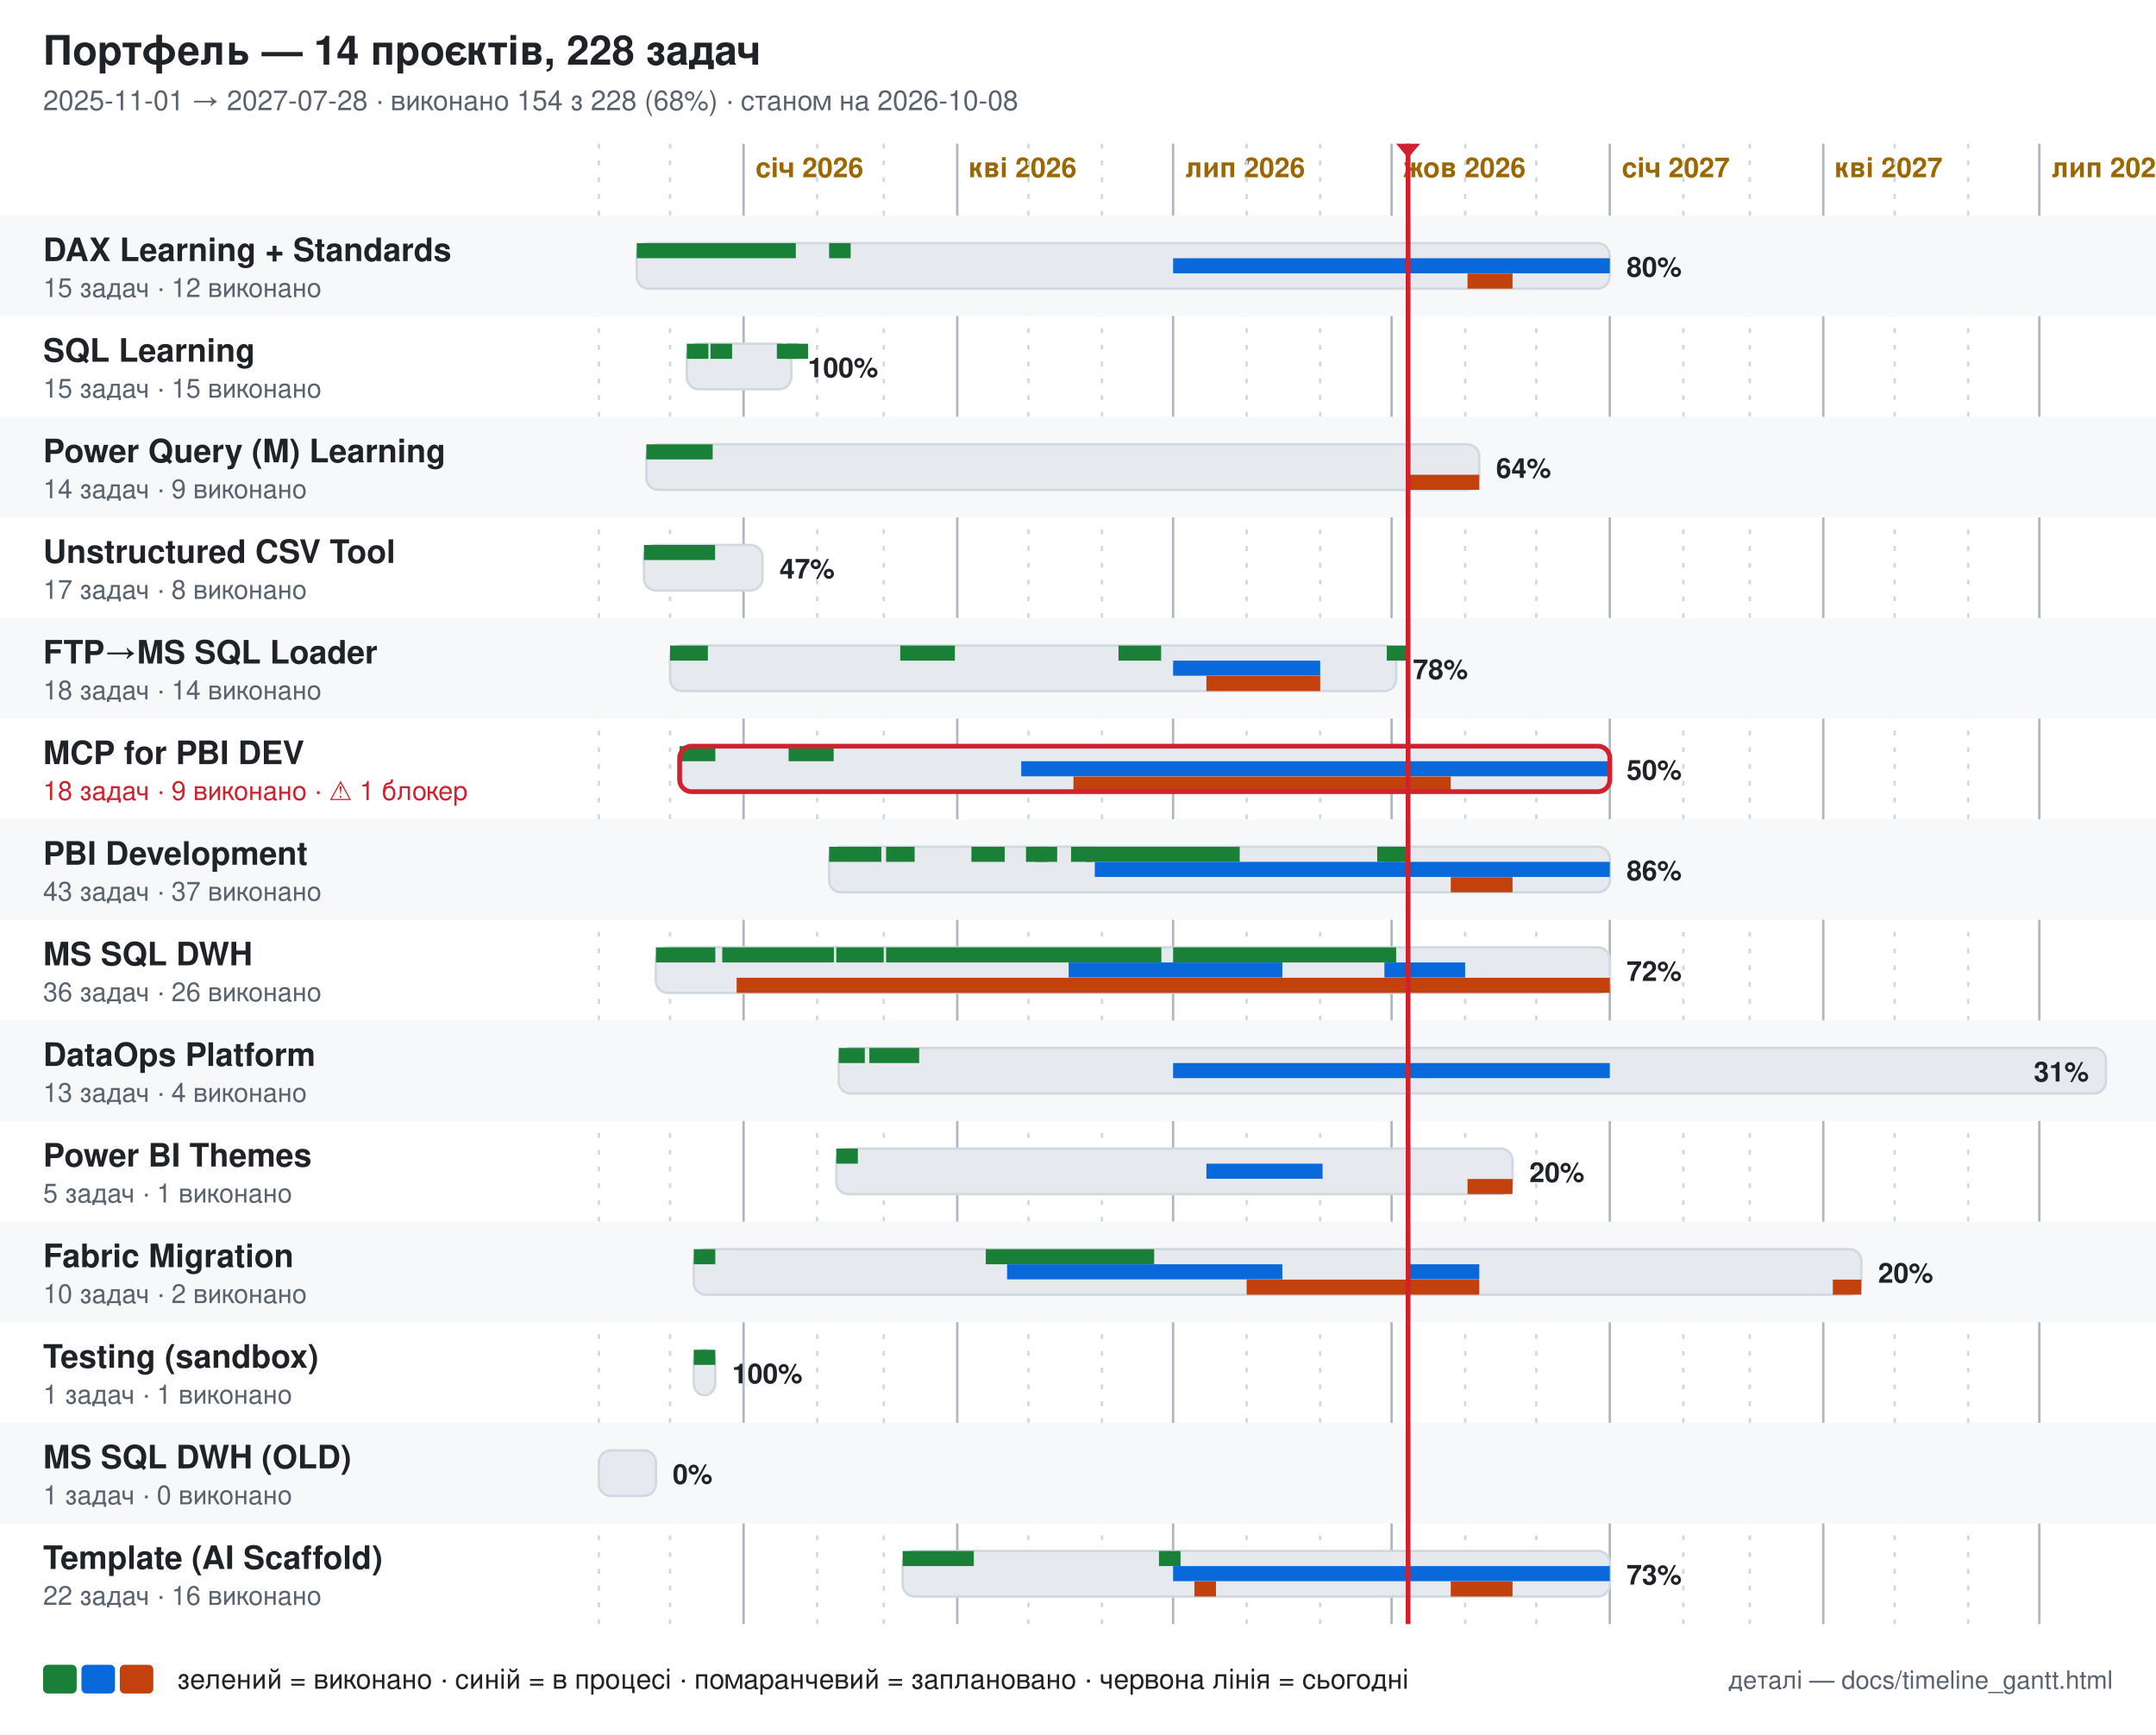
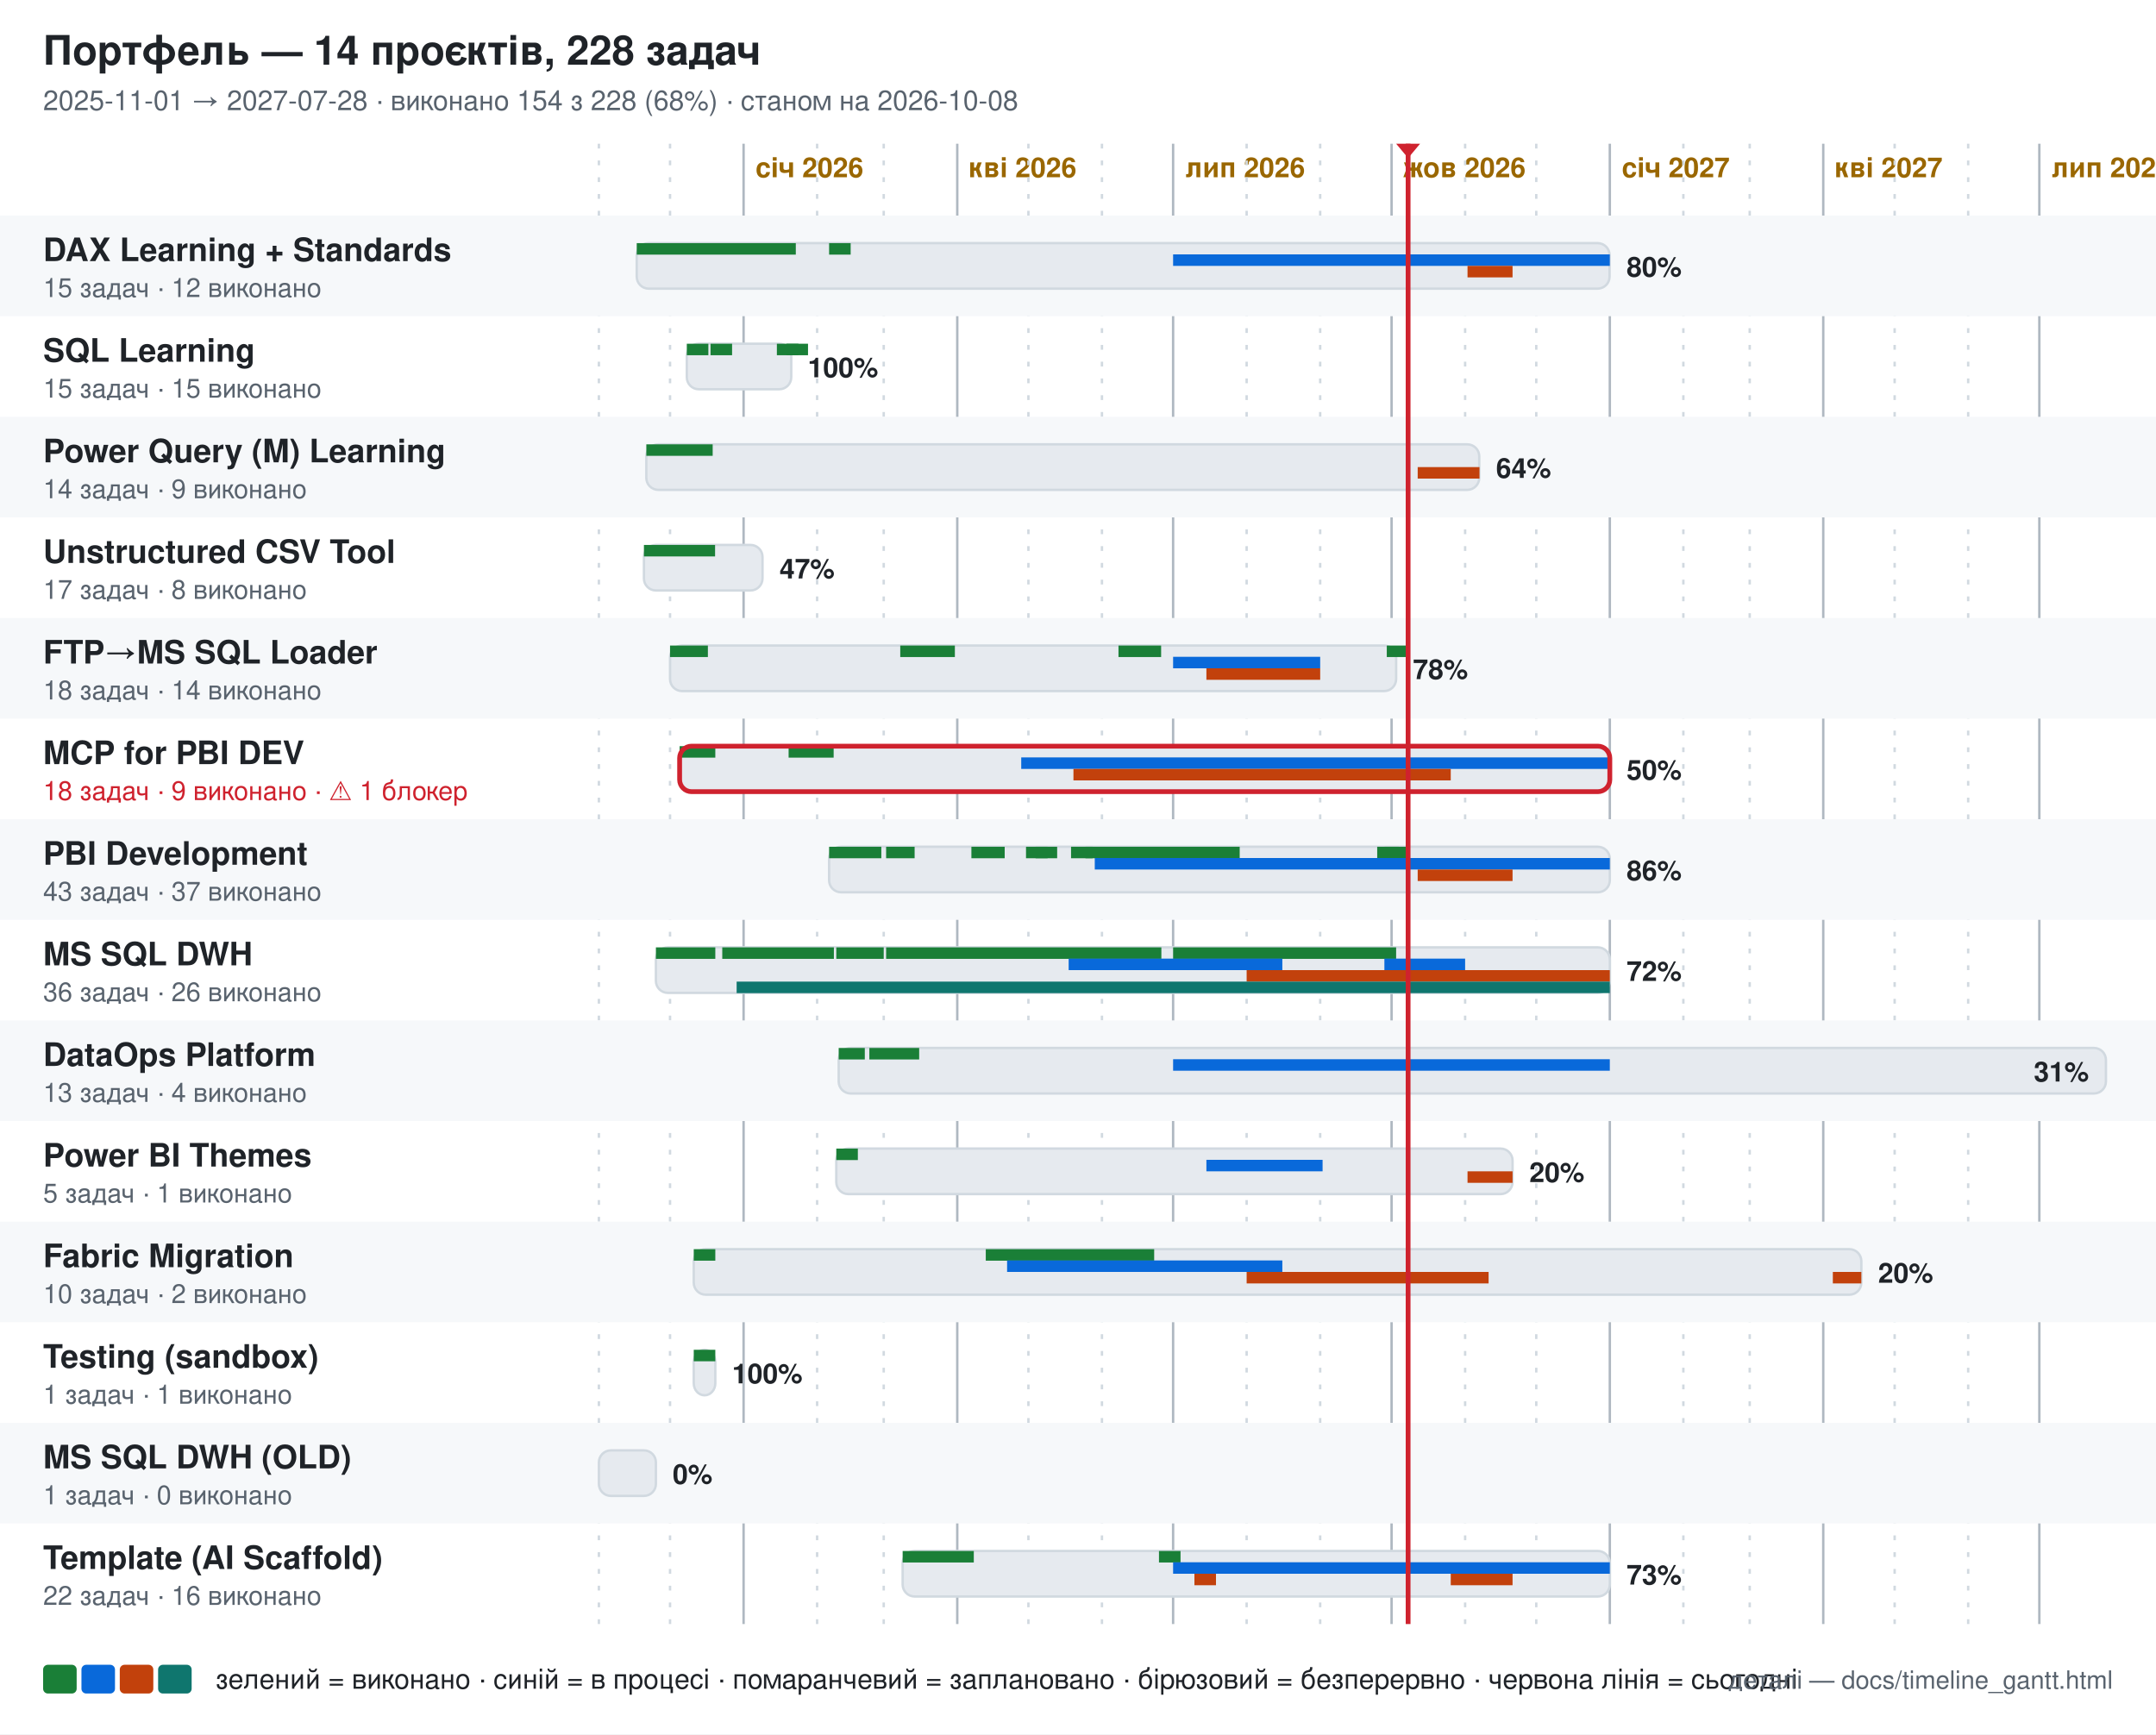
<svg xmlns="http://www.w3.org/2000/svg" width="900" height="724" viewBox="0 0 900 724" role="img" aria-label="Портфель — 14 проєктів, 228 задач" font-family="Segoe UI,Helvetica,Arial,sans-serif">
  <rect width="900" height="724" fill="#ffffff" />
  <text x="18" y="27" font-size="17" font-weight="700" fill="#1f2328">Портфель — 14 проєктів, 228 задач</text>
  <text x="18" y="46" font-size="11.5" fill="#59636e">2025-11-01 → 2027-07-28 · виконано 154 з 228 (68%) · станом на 2026-10-08</text>
  <line x1="250.0" y1="60.0" x2="250.0" y2="678.0" stroke="#d1d9e0" stroke-width="1" stroke-dasharray="2 5" />
  <line x1="279.7" y1="60.0" x2="279.7" y2="678.0" stroke="#d1d9e0" stroke-width="1" stroke-dasharray="2 5" />
  <line x1="310.4" y1="60.0" x2="310.4" y2="678.0" stroke="#afb8c1" stroke-width="1" />
  <text x="315.4" y="74.0" font-size="11.5" font-weight="600" fill="#9a6700">січ 2026</text>
  <line x1="341.1" y1="60.0" x2="341.1" y2="678.0" stroke="#d1d9e0" stroke-width="1" stroke-dasharray="2 5" />
  <line x1="368.9" y1="60.0" x2="368.9" y2="678.0" stroke="#d1d9e0" stroke-width="1" stroke-dasharray="2 5" />
  <line x1="399.6" y1="60.0" x2="399.6" y2="678.0" stroke="#afb8c1" stroke-width="1" />
  <text x="404.6" y="74.0" font-size="11.5" font-weight="600" fill="#9a6700">кві 2026</text>
  <line x1="429.3" y1="60.0" x2="429.3" y2="678.0" stroke="#d1d9e0" stroke-width="1" stroke-dasharray="2 5" />
  <line x1="460.0" y1="60.0" x2="460.0" y2="678.0" stroke="#d1d9e0" stroke-width="1" stroke-dasharray="2 5" />
  <line x1="489.7" y1="60.0" x2="489.7" y2="678.0" stroke="#afb8c1" stroke-width="1" />
  <text x="494.7" y="74.0" font-size="11.5" font-weight="600" fill="#9a6700">лип 2026</text>
  <line x1="520.4" y1="60.0" x2="520.4" y2="678.0" stroke="#d1d9e0" stroke-width="1" stroke-dasharray="2 5" />
  <line x1="551.1" y1="60.0" x2="551.1" y2="678.0" stroke="#d1d9e0" stroke-width="1" stroke-dasharray="2 5" />
  <line x1="580.9" y1="60.0" x2="580.9" y2="678.0" stroke="#afb8c1" stroke-width="1" />
  <text x="585.9" y="74.0" font-size="11.5" font-weight="600" fill="#9a6700">жов 2026</text>
  <line x1="611.6" y1="60.0" x2="611.6" y2="678.0" stroke="#d1d9e0" stroke-width="1" stroke-dasharray="2 5" />
  <line x1="641.3" y1="60.0" x2="641.3" y2="678.0" stroke="#d1d9e0" stroke-width="1" stroke-dasharray="2 5" />
  <line x1="672.0" y1="60.0" x2="672.0" y2="678.0" stroke="#afb8c1" stroke-width="1" />
  <text x="677.0" y="74.0" font-size="11.5" font-weight="600" fill="#9a6700">січ 2027</text>
  <line x1="702.7" y1="60.0" x2="702.7" y2="678.0" stroke="#d1d9e0" stroke-width="1" stroke-dasharray="2 5" />
  <line x1="730.4" y1="60.0" x2="730.4" y2="678.0" stroke="#d1d9e0" stroke-width="1" stroke-dasharray="2 5" />
  <line x1="761.1" y1="60.0" x2="761.1" y2="678.0" stroke="#afb8c1" stroke-width="1" />
  <text x="766.1" y="74.0" font-size="11.5" font-weight="600" fill="#9a6700">кві 2027</text>
  <line x1="790.9" y1="60.0" x2="790.9" y2="678.0" stroke="#d1d9e0" stroke-width="1" stroke-dasharray="2 5" />
  <line x1="821.6" y1="60.0" x2="821.6" y2="678.0" stroke="#d1d9e0" stroke-width="1" stroke-dasharray="2 5" />
  <line x1="851.3" y1="60.0" x2="851.3" y2="678.0" stroke="#afb8c1" stroke-width="1" />
  <text x="856.3" y="74.0" font-size="11.5" font-weight="600" fill="#9a6700">лип 2027</text>
  <rect x="0" y="90.0" width="900" height="42" fill="#f6f8fa" />
  <text x="18" y="109.0" font-size="13.5" font-weight="600" fill="#1f2328">DAX Learning + Standards</text>
  <text x="18" y="124.0" font-size="11" fill="#59636e">15 задач · 12 виконано</text>
  <rect x="265.8" y="101.5" width="406.1" height="19" rx="5" fill="#e6eaef" stroke="#d1d9e0" stroke-width="1" />
-   <rect x="265.8" y="101.5" width="66.4" height="6.3" fill="#1a7f37" />
-   <rect x="346.1" y="101.5" width="9.0" height="6.3" fill="#1a7f37" />
-   <rect x="489.7" y="107.8" width="182.3" height="6.3" fill="#0969da" />
-   <rect x="612.6" y="114.2" width="18.8" height="6.3" fill="#c2410c" />
+   <rect x="265.8" y="101.5" width="66.4" height="4.8" fill="#1a7f37" />
+   <rect x="346.1" y="101.5" width="9.0" height="4.8" fill="#1a7f37" />
+   <rect x="489.7" y="106.2" width="182.3" height="4.8" fill="#0969da" />
+   <rect x="612.6" y="111.0" width="18.8" height="4.8" fill="#c2410c" />
  <text x="679.0" y="115.5" font-size="11.5" font-weight="600" fill="#1f2328">80%</text>
  <text x="18" y="151.0" font-size="13.5" font-weight="600" fill="#1f2328">SQL Learning</text>
  <text x="18" y="166.0" font-size="11" fill="#59636e">15 задач · 15 виконано</text>
  <rect x="286.7" y="143.5" width="43.6" height="19" rx="5" fill="#e6eaef" stroke="#d1d9e0" stroke-width="1" />
-   <rect x="286.7" y="143.5" width="9.0" height="6.3" fill="#1a7f37" />
-   <rect x="296.6" y="143.5" width="9.0" height="6.3" fill="#1a7f37" />
-   <rect x="324.3" y="143.5" width="9.0" height="6.3" fill="#1a7f37" />
-   <rect x="328.3" y="143.5" width="9.0" height="6.3" fill="#1a7f37" />
+   <rect x="286.7" y="143.5" width="9.0" height="4.8" fill="#1a7f37" />
+   <rect x="296.6" y="143.5" width="9.0" height="4.8" fill="#1a7f37" />
+   <rect x="324.3" y="143.5" width="9.0" height="4.8" fill="#1a7f37" />
+   <rect x="328.3" y="143.5" width="9.0" height="4.8" fill="#1a7f37" />
  <text x="337.2" y="157.5" font-size="11.5" font-weight="600" fill="#1f2328">100%</text>
  <rect x="0" y="174.0" width="900" height="42" fill="#f6f8fa" />
  <text x="18" y="193.0" font-size="13.5" font-weight="600" fill="#1f2328">Power Query (M) Learning</text>
  <text x="18" y="208.0" font-size="11" fill="#59636e">14 задач · 9 виконано</text>
  <rect x="269.8" y="185.5" width="347.7" height="19" rx="5" fill="#e6eaef" stroke="#d1d9e0" stroke-width="1" />
-   <rect x="269.8" y="185.5" width="27.7" height="6.3" fill="#1a7f37" />
-   <rect x="587.8" y="198.2" width="29.7" height="6.3" fill="#c2410c" />
+   <rect x="269.8" y="185.5" width="27.7" height="4.8" fill="#1a7f37" />
+   <rect x="591.8" y="195.0" width="25.8" height="4.8" fill="#c2410c" />
  <text x="624.5" y="199.5" font-size="11.5" font-weight="600" fill="#1f2328">64%</text>
  <text x="18" y="235.0" font-size="13.5" font-weight="600" fill="#1f2328">Unstructured CSV Tool</text>
  <text x="18" y="250.0" font-size="11" fill="#59636e">17 задач · 8 виконано</text>
  <rect x="268.8" y="227.5" width="49.5" height="19" rx="5" fill="#e6eaef" stroke="#d1d9e0" stroke-width="1" />
-   <rect x="268.8" y="227.5" width="29.7" height="6.3" fill="#1a7f37" />
+   <rect x="268.8" y="227.5" width="29.7" height="4.8" fill="#1a7f37" />
  <text x="325.4" y="241.5" font-size="11.5" font-weight="600" fill="#1f2328">47%</text>
  <rect x="0" y="258.0" width="900" height="42" fill="#f6f8fa" />
  <text x="18" y="277.0" font-size="13.5" font-weight="600" fill="#1f2328">FTP→MS SQL Loader</text>
  <text x="18" y="292.0" font-size="11" fill="#59636e">18 задач · 14 виконано</text>
  <rect x="279.7" y="269.5" width="303.1" height="19" rx="5" fill="#e6eaef" stroke="#d1d9e0" stroke-width="1" />
-   <rect x="279.7" y="269.5" width="15.8" height="6.3" fill="#1a7f37" />
-   <rect x="375.8" y="269.5" width="22.8" height="6.3" fill="#1a7f37" />
-   <rect x="466.9" y="269.5" width="17.8" height="6.3" fill="#1a7f37" />
-   <rect x="578.9" y="269.5" width="9.0" height="6.3" fill="#1a7f37" />
-   <rect x="489.7" y="275.8" width="61.4" height="6.3" fill="#0969da" />
-   <rect x="503.6" y="282.2" width="47.5" height="6.3" fill="#c2410c" />
+   <rect x="279.7" y="269.5" width="15.8" height="4.8" fill="#1a7f37" />
+   <rect x="375.8" y="269.5" width="22.8" height="4.8" fill="#1a7f37" />
+   <rect x="466.9" y="269.5" width="17.8" height="4.8" fill="#1a7f37" />
+   <rect x="578.9" y="269.5" width="9.0" height="4.8" fill="#1a7f37" />
+   <rect x="489.7" y="274.2" width="61.4" height="4.8" fill="#0969da" />
+   <rect x="503.6" y="279.0" width="47.5" height="4.8" fill="#c2410c" />
  <text x="589.8" y="283.5" font-size="11.5" font-weight="600" fill="#1f2328">78%</text>
  <text x="18" y="319.0" font-size="13.5" font-weight="600" fill="#1f2328">MCP for PBI DEV</text>
  <text x="18" y="334.0" font-size="11" fill="#cf222e">18 задач · 9 виконано · ⚠ 1 блокер</text>
  <rect x="283.7" y="311.5" width="388.3" height="19" rx="5" fill="#e6eaef" stroke="#d1d9e0" stroke-width="1" />
-   <rect x="283.7" y="311.5" width="14.9" height="6.3" fill="#1a7f37" />
-   <rect x="329.2" y="311.5" width="18.8" height="6.3" fill="#1a7f37" />
-   <rect x="426.3" y="317.8" width="245.7" height="6.3" fill="#0969da" />
-   <rect x="448.1" y="324.2" width="157.5" height="6.3" fill="#c2410c" />
+   <rect x="283.7" y="311.5" width="14.9" height="4.8" fill="#1a7f37" />
+   <rect x="329.2" y="311.5" width="18.8" height="4.8" fill="#1a7f37" />
+   <rect x="426.3" y="316.2" width="245.7" height="4.8" fill="#0969da" />
+   <rect x="448.1" y="321.0" width="157.5" height="4.8" fill="#c2410c" />
  <rect x="283.7" y="311.5" width="388.3" height="19" rx="5" fill="none" stroke="#cf222e" stroke-width="2" />
  <text x="679.0" y="325.5" font-size="11.5" font-weight="600" fill="#1f2328">50%</text>
  <rect x="0" y="342.0" width="900" height="42" fill="#f6f8fa" />
  <text x="18" y="361.0" font-size="13.5" font-weight="600" fill="#1f2328">PBI Development</text>
  <text x="18" y="376.0" font-size="11" fill="#59636e">43 задач · 37 виконано</text>
  <rect x="346.1" y="353.5" width="325.9" height="19" rx="5" fill="#e6eaef" stroke="#d1d9e0" stroke-width="1" />
-   <rect x="346.1" y="353.5" width="21.8" height="6.3" fill="#1a7f37" />
-   <rect x="369.9" y="353.5" width="11.9" height="6.3" fill="#1a7f37" />
-   <rect x="405.5" y="353.5" width="13.9" height="6.3" fill="#1a7f37" />
-   <rect x="428.3" y="353.5" width="9.0" height="6.3" fill="#1a7f37" />
-   <rect x="432.3" y="353.5" width="9.0" height="6.3" fill="#1a7f37" />
-   <rect x="447.1" y="353.5" width="9.0" height="6.3" fill="#1a7f37" />
-   <rect x="453.1" y="353.5" width="64.4" height="6.3" fill="#1a7f37" />
-   <rect x="574.9" y="353.5" width="9.0" height="6.3" fill="#1a7f37" />
-   <rect x="577.9" y="353.5" width="9.0" height="6.3" fill="#1a7f37" />
-   <rect x="457.0" y="359.8" width="215.0" height="6.3" fill="#0969da" />
-   <rect x="605.6" y="366.2" width="25.8" height="6.3" fill="#c2410c" />
+   <rect x="346.1" y="353.5" width="21.8" height="4.8" fill="#1a7f37" />
+   <rect x="369.9" y="353.5" width="11.9" height="4.8" fill="#1a7f37" />
+   <rect x="405.5" y="353.5" width="13.9" height="4.8" fill="#1a7f37" />
+   <rect x="428.3" y="353.5" width="9.0" height="4.8" fill="#1a7f37" />
+   <rect x="432.3" y="353.5" width="9.0" height="4.8" fill="#1a7f37" />
+   <rect x="447.1" y="353.5" width="9.0" height="4.8" fill="#1a7f37" />
+   <rect x="453.1" y="353.5" width="64.4" height="4.8" fill="#1a7f37" />
+   <rect x="574.9" y="353.5" width="9.0" height="4.8" fill="#1a7f37" />
+   <rect x="577.9" y="353.5" width="9.0" height="4.8" fill="#1a7f37" />
+   <rect x="457.0" y="358.2" width="215.0" height="4.8" fill="#0969da" />
+   <rect x="591.8" y="363.0" width="39.6" height="4.8" fill="#c2410c" />
  <text x="679.0" y="367.5" font-size="11.5" font-weight="600" fill="#1f2328">86%</text>
  <text x="18" y="403.0" font-size="13.5" font-weight="600" fill="#1f2328">MS SQL DWH</text>
  <text x="18" y="418.0" font-size="11" fill="#59636e">36 задач · 26 виконано</text>
  <rect x="273.8" y="395.5" width="398.2" height="19" rx="5" fill="#e6eaef" stroke="#d1d9e0" stroke-width="1" />
-   <rect x="273.8" y="395.5" width="24.8" height="6.3" fill="#1a7f37" />
-   <rect x="301.5" y="395.5" width="46.6" height="6.3" fill="#1a7f37" />
-   <rect x="349.1" y="395.5" width="19.8" height="6.3" fill="#1a7f37" />
-   <rect x="369.9" y="395.5" width="114.9" height="6.3" fill="#1a7f37" />
-   <rect x="489.7" y="395.5" width="93.1" height="6.3" fill="#1a7f37" />
-   <rect x="446.1" y="401.8" width="89.2" height="6.3" fill="#0969da" />
-   <rect x="577.9" y="401.8" width="33.7" height="6.3" fill="#0969da" />
-   <rect x="307.5" y="408.2" width="364.5" height="6.3" fill="#c2410c" />
+   <rect x="273.8" y="395.5" width="24.8" height="4.8" fill="#1a7f37" />
+   <rect x="301.5" y="395.5" width="46.6" height="4.8" fill="#1a7f37" />
+   <rect x="349.1" y="395.5" width="19.8" height="4.8" fill="#1a7f37" />
+   <rect x="369.9" y="395.5" width="114.9" height="4.8" fill="#1a7f37" />
+   <rect x="489.7" y="395.5" width="93.1" height="4.8" fill="#1a7f37" />
+   <rect x="446.1" y="400.2" width="89.2" height="4.8" fill="#0969da" />
+   <rect x="577.9" y="400.2" width="33.7" height="4.8" fill="#0969da" />
+   <rect x="520.4" y="405.0" width="151.6" height="4.8" fill="#c2410c" />
+   <rect x="307.5" y="409.8" width="364.5" height="4.8" fill="#0f766e" />
  <text x="679.0" y="409.5" font-size="11.5" font-weight="600" fill="#1f2328">72%</text>
  <rect x="0" y="426.0" width="900" height="42" fill="#f6f8fa" />
  <text x="18" y="445.0" font-size="13.5" font-weight="600" fill="#1f2328">DataOps Platform</text>
  <text x="18" y="460.0" font-size="11" fill="#59636e">13 задач · 4 виконано</text>
  <rect x="350.1" y="437.5" width="529.0" height="19" rx="5" fill="#e6eaef" stroke="#d1d9e0" stroke-width="1" />
-   <rect x="350.1" y="437.5" width="10.9" height="6.3" fill="#1a7f37" />
-   <rect x="362.9" y="437.5" width="20.8" height="6.3" fill="#1a7f37" />
-   <rect x="489.7" y="443.8" width="182.3" height="6.3" fill="#0969da" />
+   <rect x="350.1" y="437.5" width="10.9" height="4.8" fill="#1a7f37" />
+   <rect x="362.9" y="437.5" width="20.8" height="4.8" fill="#1a7f37" />
+   <rect x="489.7" y="442.2" width="182.3" height="4.8" fill="#0969da" />
  <text x="872.0" y="451.5" text-anchor="end" font-size="11.5" font-weight="700" fill="#1f2328">31%</text>
  <text x="18" y="487.0" font-size="13.5" font-weight="600" fill="#1f2328">Power BI Themes</text>
  <text x="18" y="502.0" font-size="11" fill="#59636e">5 задач · 1 виконано</text>
  <rect x="349.1" y="479.5" width="282.3" height="19" rx="5" fill="#e6eaef" stroke="#d1d9e0" stroke-width="1" />
-   <rect x="349.1" y="479.5" width="9.0" height="6.3" fill="#1a7f37" />
-   <rect x="503.6" y="485.8" width="48.5" height="6.3" fill="#0969da" />
-   <rect x="612.6" y="492.2" width="18.8" height="6.3" fill="#c2410c" />
+   <rect x="349.1" y="479.5" width="9.0" height="4.8" fill="#1a7f37" />
+   <rect x="503.6" y="484.2" width="48.5" height="4.8" fill="#0969da" />
+   <rect x="612.6" y="489.0" width="18.8" height="4.8" fill="#c2410c" />
  <text x="638.4" y="493.5" font-size="11.5" font-weight="600" fill="#1f2328">20%</text>
  <rect x="0" y="510.0" width="900" height="42" fill="#f6f8fa" />
  <text x="18" y="529.0" font-size="13.5" font-weight="600" fill="#1f2328">Fabric Migration</text>
  <text x="18" y="544.0" font-size="11" fill="#59636e">10 задач · 2 виконано</text>
  <rect x="289.6" y="521.5" width="487.4" height="19" rx="5" fill="#e6eaef" stroke="#d1d9e0" stroke-width="1" />
-   <rect x="289.6" y="521.5" width="9.0" height="6.3" fill="#1a7f37" />
-   <rect x="411.5" y="521.5" width="70.3" height="6.3" fill="#1a7f37" />
-   <rect x="420.4" y="527.8" width="114.9" height="6.3" fill="#0969da" />
-   <rect x="587.8" y="527.8" width="29.7" height="6.3" fill="#0969da" />
-   <rect x="520.4" y="534.2" width="97.1" height="6.3" fill="#c2410c" />
-   <rect x="765.1" y="534.2" width="11.9" height="6.3" fill="#c2410c" />
+   <rect x="289.6" y="521.5" width="9.0" height="4.8" fill="#1a7f37" />
+   <rect x="411.5" y="521.5" width="70.3" height="4.8" fill="#1a7f37" />
+   <rect x="420.4" y="526.2" width="114.9" height="4.8" fill="#0969da" />
+   <rect x="520.4" y="531.0" width="101.0" height="4.8" fill="#c2410c" />
+   <rect x="765.1" y="531.0" width="11.9" height="4.8" fill="#c2410c" />
  <text x="784.0" y="535.5" font-size="11.5" font-weight="600" fill="#1f2328">20%</text>
  <text x="18" y="571.0" font-size="13.5" font-weight="600" fill="#1f2328">Testing (sandbox)</text>
  <text x="18" y="586.0" font-size="11" fill="#59636e">1 задач · 1 виконано</text>
  <rect x="289.6" y="563.5" width="9.0" height="19" rx="5" fill="#e6eaef" stroke="#d1d9e0" stroke-width="1" />
-   <rect x="289.6" y="563.5" width="9.0" height="6.3" fill="#1a7f37" />
+   <rect x="289.6" y="563.5" width="9.0" height="4.8" fill="#1a7f37" />
  <text x="305.6" y="577.5" font-size="11.5" font-weight="600" fill="#1f2328">100%</text>
  <rect x="0" y="594.0" width="900" height="42" fill="#f6f8fa" />
  <text x="18" y="613.0" font-size="13.5" font-weight="600" fill="#1f2328">MS SQL DWH (OLD)</text>
  <text x="18" y="628.0" font-size="11" fill="#59636e">1 задач · 0 виконано</text>
  <rect x="250.0" y="605.5" width="23.8" height="19" rx="5" fill="#e6eaef" stroke="#d1d9e0" stroke-width="1" />
  <text x="280.8" y="619.5" font-size="11.5" font-weight="600" fill="#1f2328">0%</text>
  <text x="18" y="655.0" font-size="13.5" font-weight="600" fill="#1f2328">Template (AI Scaffold)</text>
  <text x="18" y="670.0" font-size="11" fill="#59636e">22 задач · 16 виконано</text>
  <rect x="376.8" y="647.5" width="295.2" height="19" rx="5" fill="#e6eaef" stroke="#d1d9e0" stroke-width="1" />
-   <rect x="376.8" y="647.5" width="29.7" height="6.3" fill="#1a7f37" />
-   <rect x="483.8" y="647.5" width="9.0" height="6.3" fill="#1a7f37" />
-   <rect x="489.7" y="653.8" width="182.3" height="6.3" fill="#0969da" />
-   <rect x="498.6" y="660.2" width="9.0" height="6.3" fill="#c2410c" />
-   <rect x="605.6" y="660.2" width="25.8" height="6.3" fill="#c2410c" />
+   <rect x="376.8" y="647.5" width="29.7" height="4.8" fill="#1a7f37" />
+   <rect x="483.8" y="647.5" width="9.0" height="4.8" fill="#1a7f37" />
+   <rect x="489.7" y="652.2" width="182.3" height="4.8" fill="#0969da" />
+   <rect x="498.6" y="657.0" width="9.0" height="4.8" fill="#c2410c" />
+   <rect x="605.6" y="657.0" width="25.8" height="4.8" fill="#c2410c" />
  <text x="679.0" y="661.5" font-size="11.5" font-weight="600" fill="#1f2328">73%</text>
  <line x1="587.8" y1="60.0" x2="587.8" y2="678.0" stroke="#cf222e" stroke-width="2" />
  <polygon points="582.8,60.0 592.8,60.0 587.8,66.0" fill="#cf222e" />
  <rect x="18" y="695.0" width="14" height="12" rx="2" fill="#1a7f37" />
  <rect x="34" y="695.0" width="14" height="12" rx="2" fill="#0969da" />
  <rect x="50" y="695.0" width="14" height="12" rx="2" fill="#c2410c" />
-   <text x="74" y="705.0" font-size="11.5" fill="#1f2328">зелений = виконано · синій = в процесі · помаранчевий = заплановано · червона лінія = сьогодні</text>
+   <rect x="66" y="695.0" width="14" height="12" rx="2" fill="#0f766e" />
+   <text x="90" y="705.0" font-size="11.5" fill="#1f2328">зелений = виконано · синій = в процесі · помаранчевий = заплановано · бірюзовий = безперервно · червона лінія = сьогодні</text>
  <text x="882" y="705.0" text-anchor="end" font-size="10.5" fill="#59636e">деталі — docs/timeline_gantt.html</text>
</svg>
